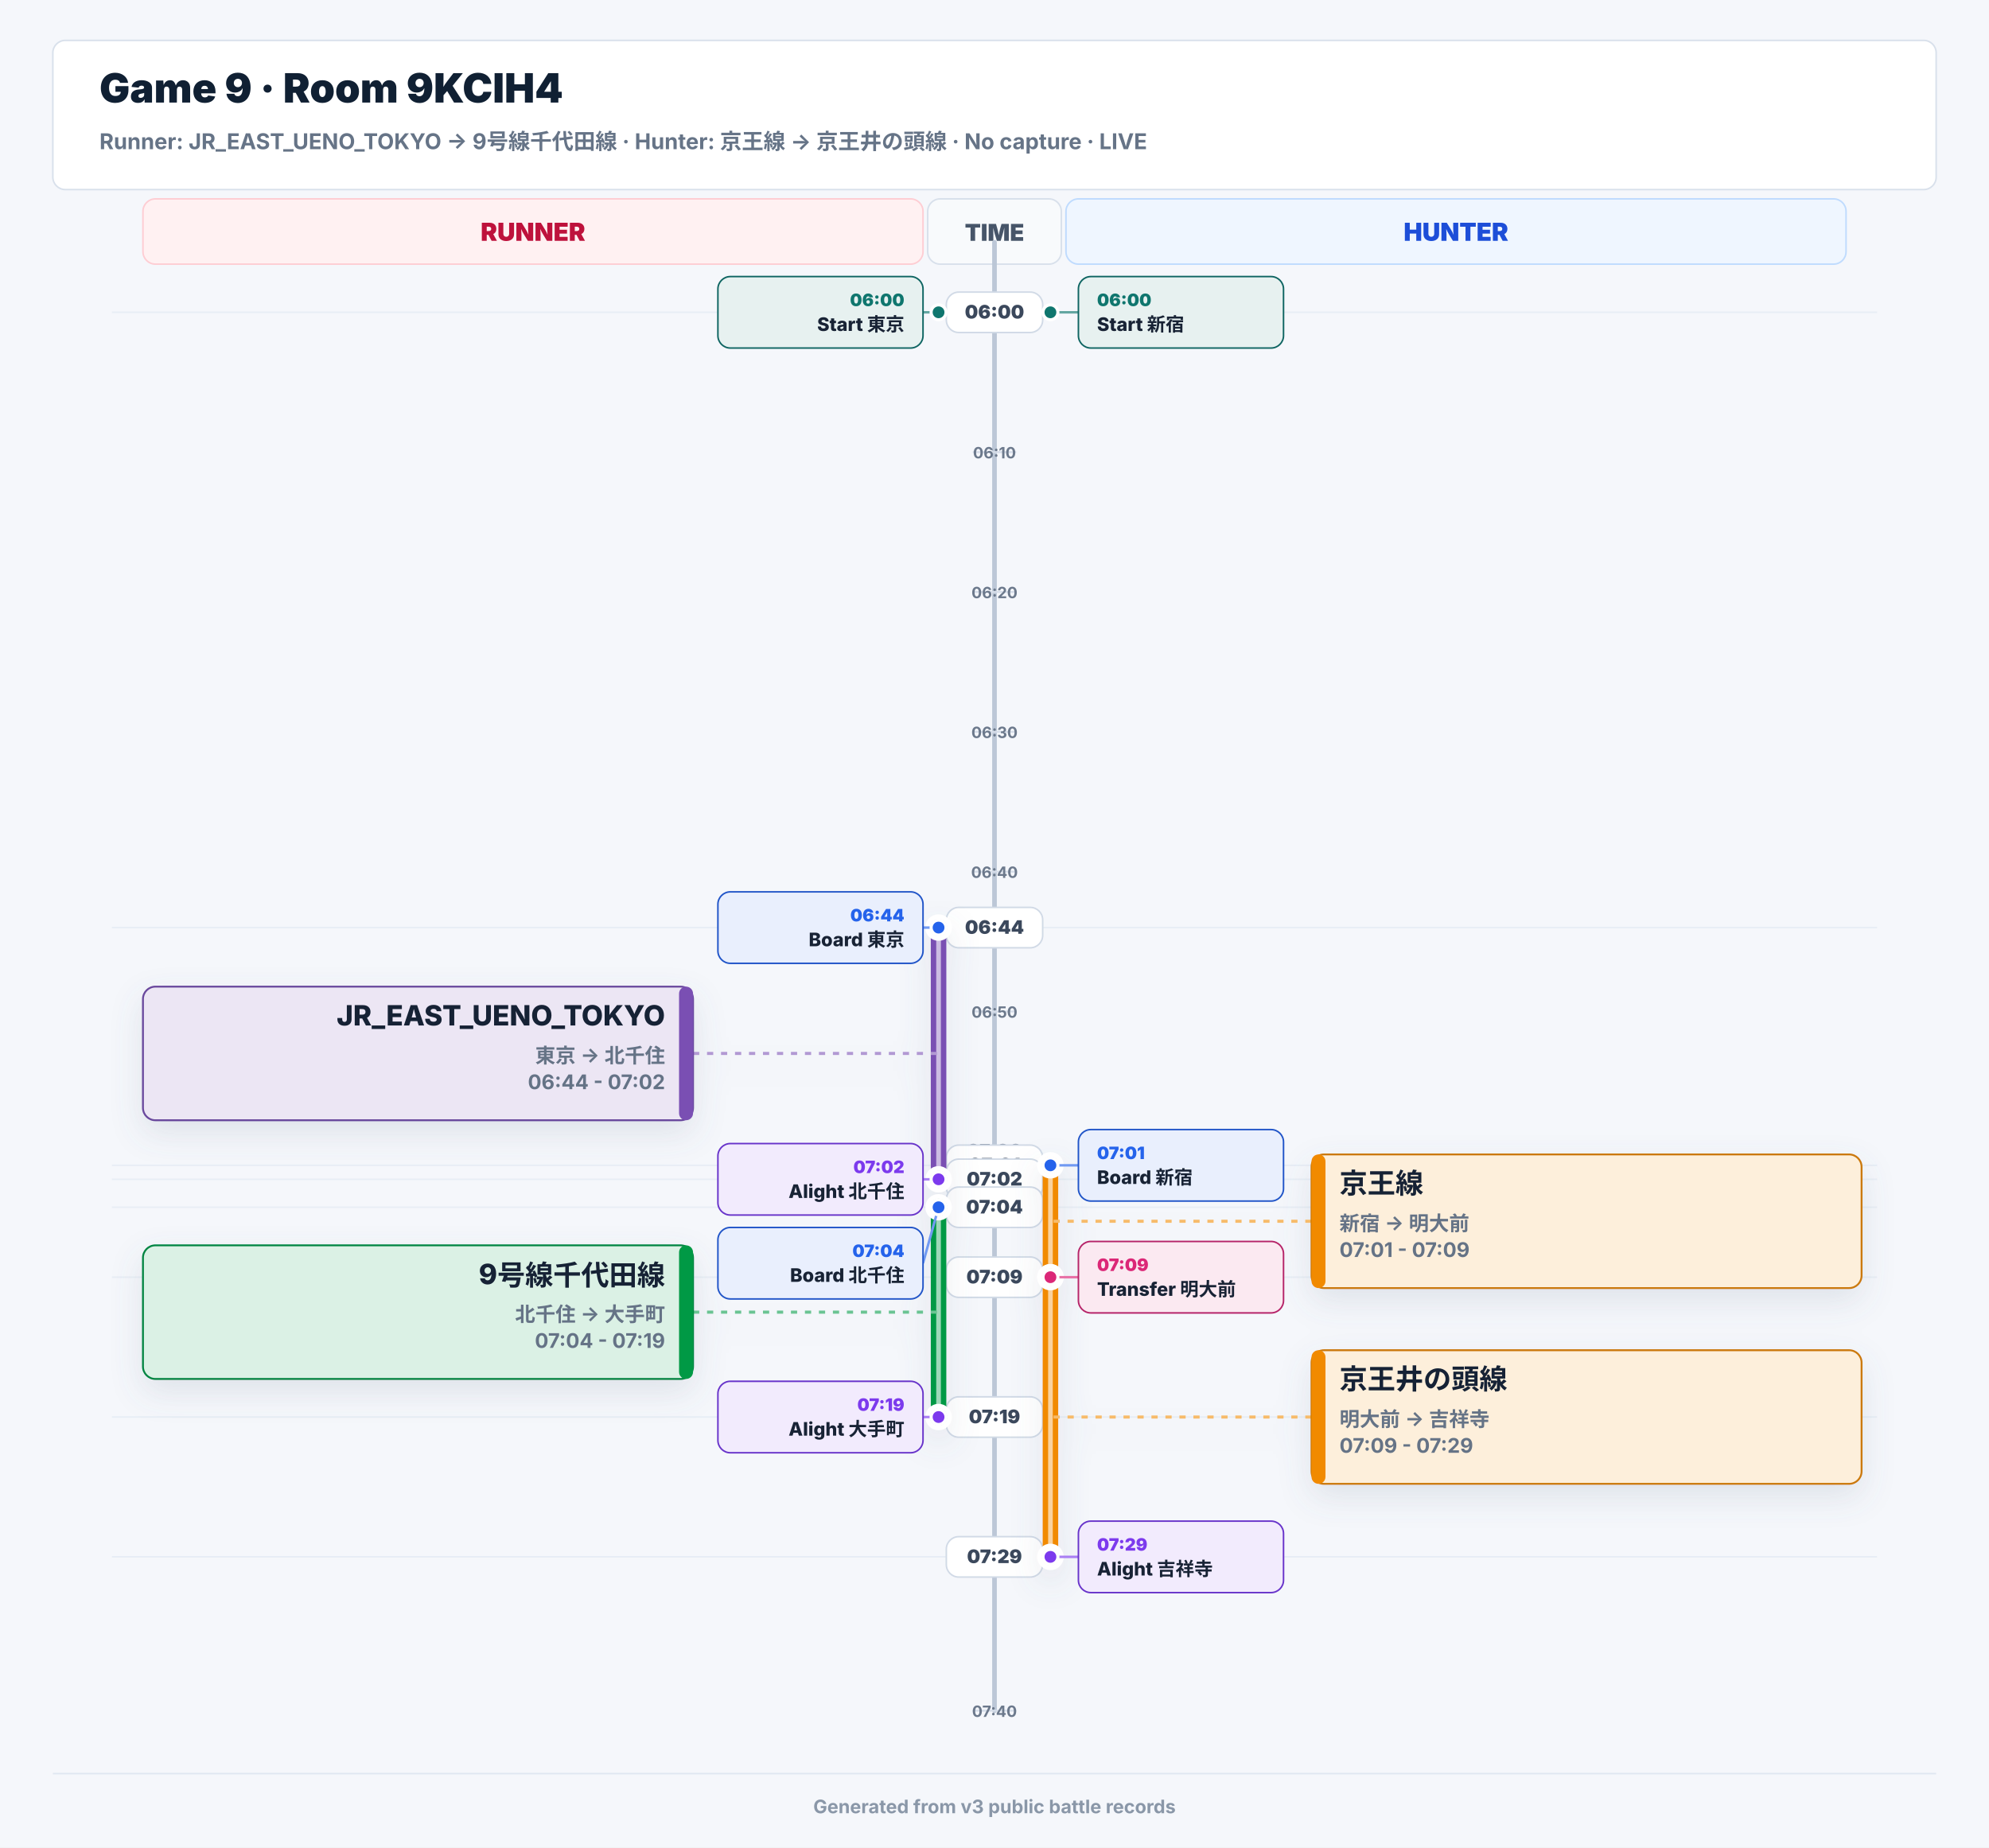
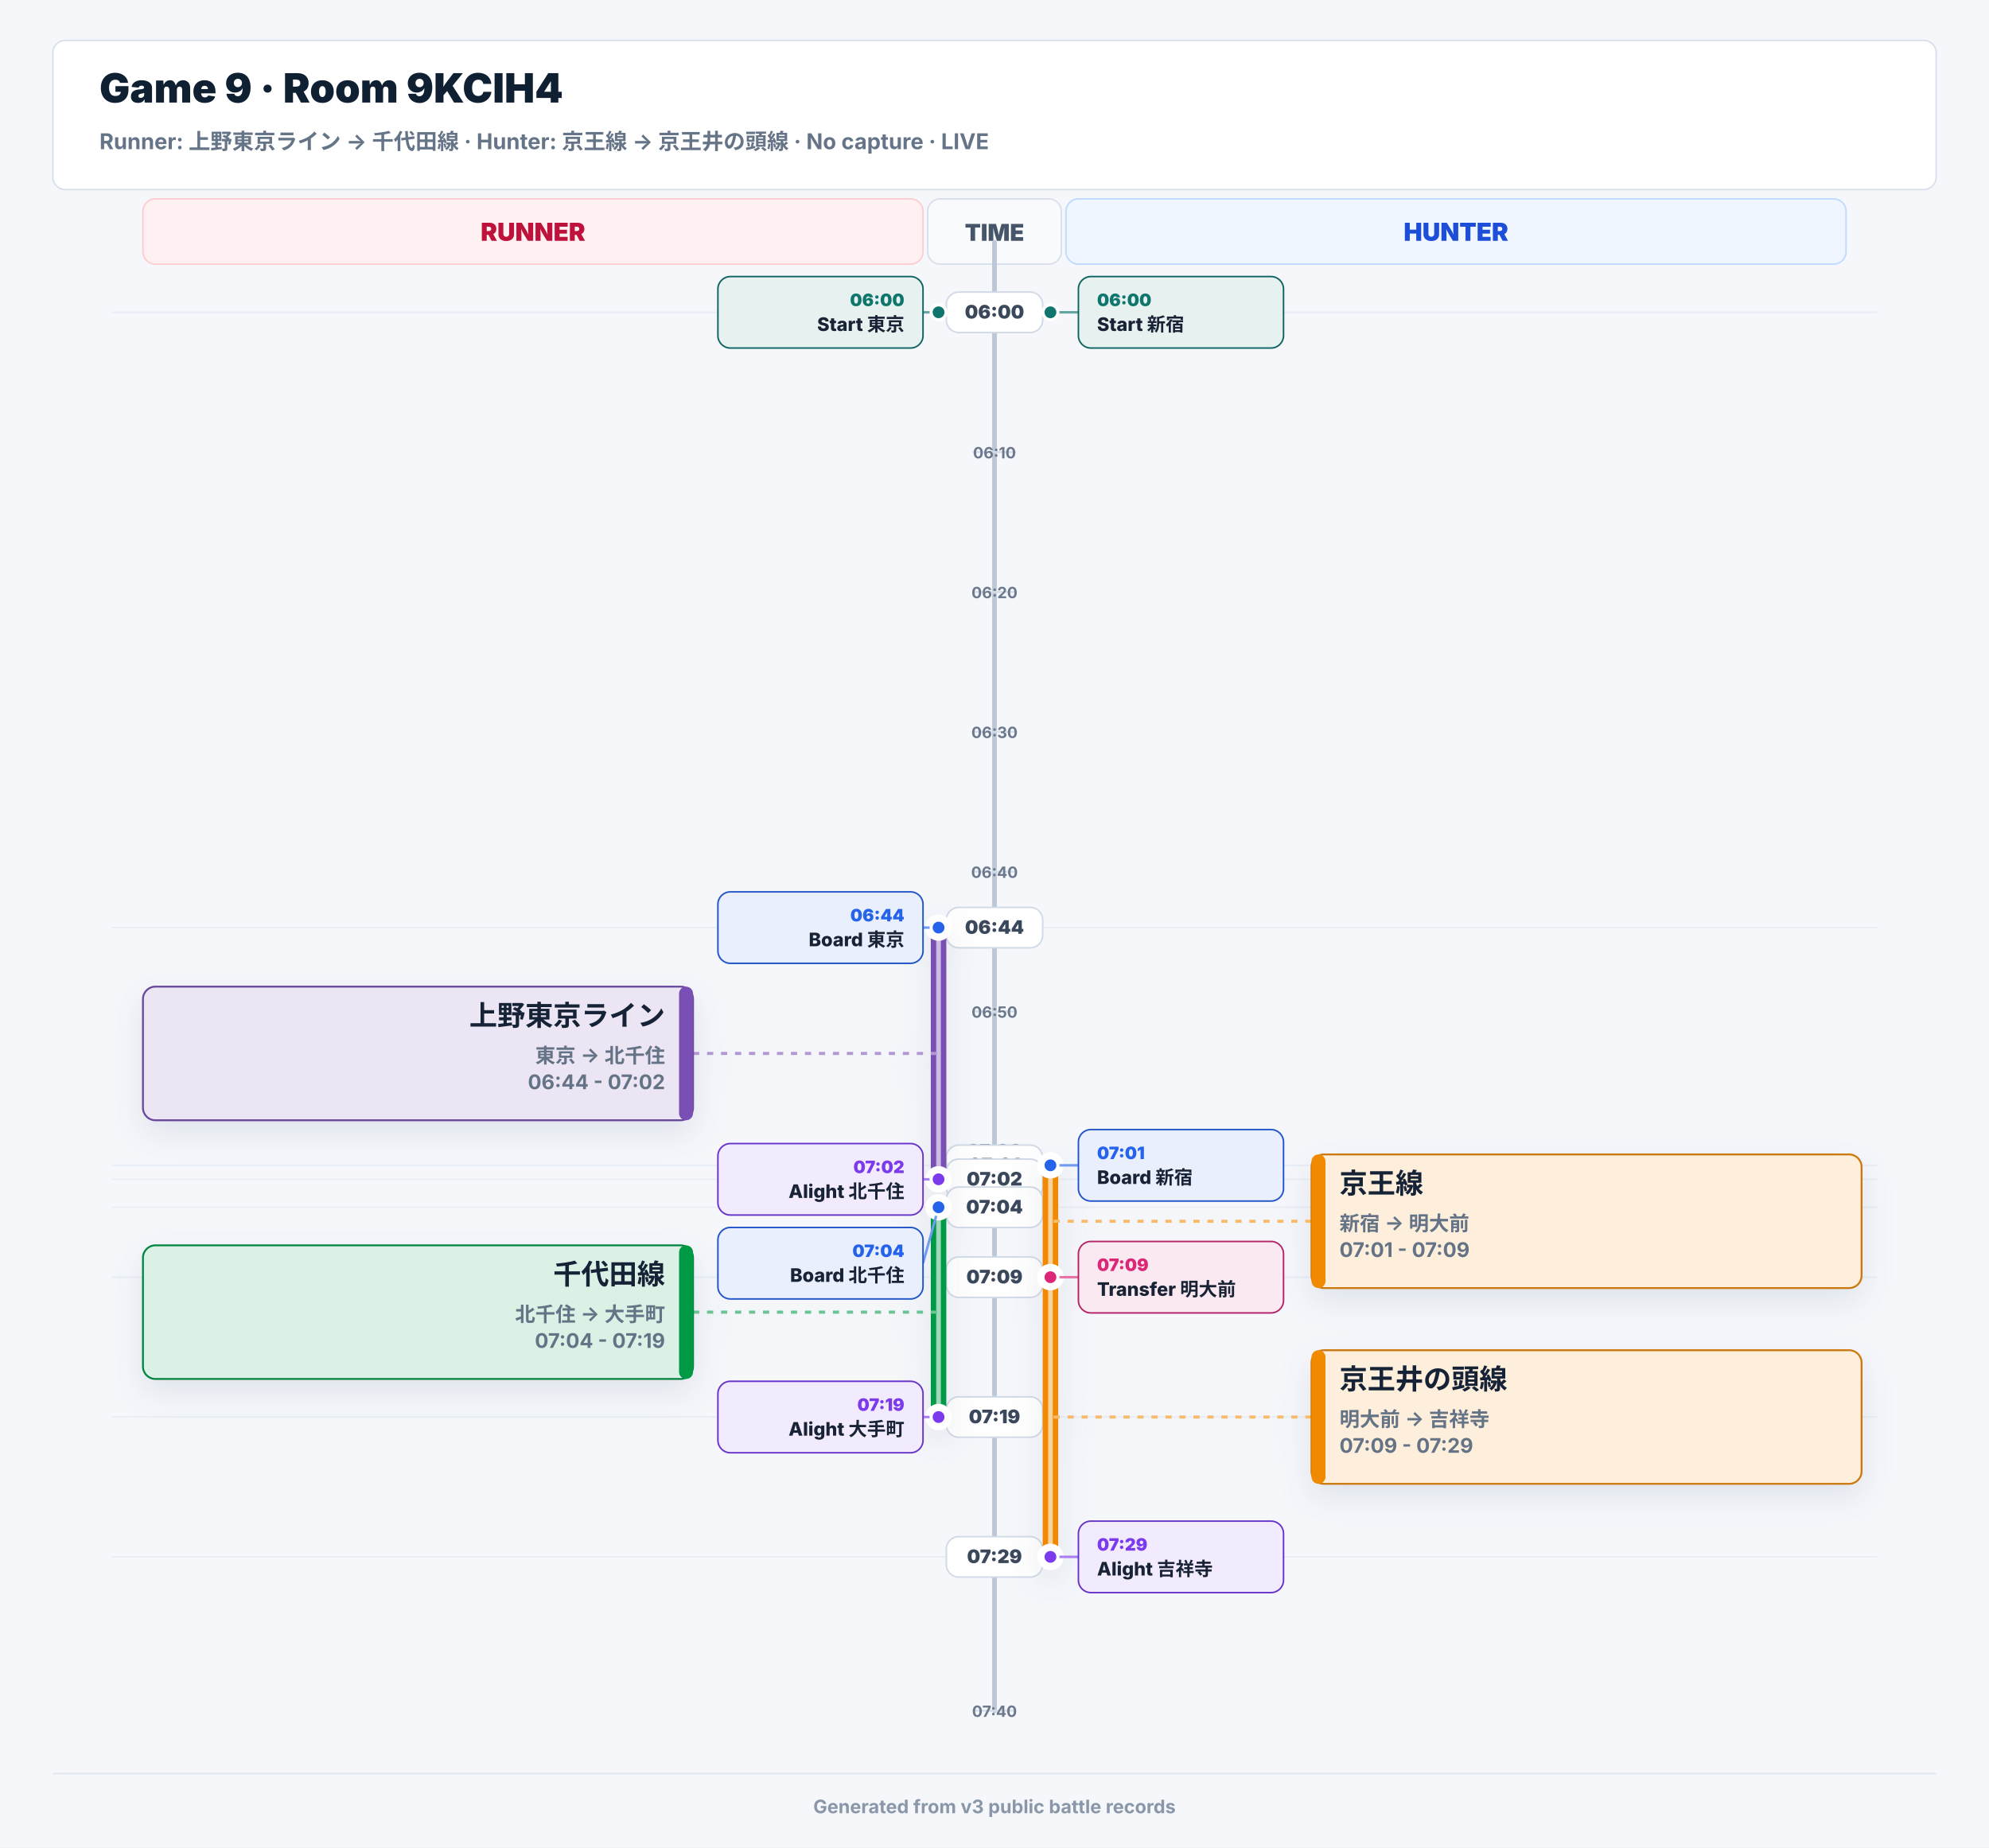
<svg xmlns="http://www.w3.org/2000/svg" width="1280" height="1189" viewBox="0 0 1280 1189" role="img" aria-label="Battle timeline">
  <defs>
    <filter id="softShadow" x="-20%" y="-20%" width="140%" height="140%">
      <feDropShadow dx="0" dy="8" stdDeviation="10" flood-color="#64748b" flood-opacity="0.16" />
    </filter>
  </defs>
  <g font-family="Inter, ui-sans-serif, system-ui, -apple-system, BlinkMacSystemFont, Segoe UI, sans-serif">
    <rect x="0" y="0" width="1280" height="100%" fill="#f5f7fb" />
    <rect x="34" y="26" width="1212" height="96" rx="8" fill="#ffffff" stroke="#d8e0eb" />
    <text x="64.0" y="66.0" font-size="26" font-weight="900" fill="#102033" text-anchor="start">Game 9 · Room 9KCIH4</text>
-     <text x="64.0" y="96.0" font-size="14" font-weight="750" fill="#667487" text-anchor="start">Runner: JR_EAST_UENO_TOKYO -&gt; 9号線千代田線 · Hunter: 京王線 -&gt; 京王井の頭線 · No capture · LIVE</text>
+     <text x="64.0" y="96.0" font-size="14" font-weight="750" fill="#667487" text-anchor="start">Runner: 上野東京ライン -&gt; 千代田線 · Hunter: 京王線 -&gt; 京王井の頭線 · No capture · LIVE</text>
    <rect x="92" y="128" width="502" height="42" rx="8" fill="#fff1f2" stroke="#fecdd3" />
    <text x="343.0" y="155.0" font-size="16" font-weight="950" fill="#be123c" text-anchor="middle">RUNNER</text>
    <rect x="686" y="128" width="502" height="42" rx="8" fill="#eff6ff" stroke="#bfdbfe" />
    <text x="937.0" y="155.0" font-size="16" font-weight="950" fill="#1d4ed8" text-anchor="middle">HUNTER</text>
    <rect x="597" y="128" width="86" height="42" rx="8" fill="#f8fafc" stroke="#d8e0eb" />
    <text x="640.0" y="155.0" font-size="15" font-weight="950" fill="#475569" text-anchor="middle">TIME</text>
    <rect x="34" y="1141.0" width="1212" height="1" fill="#dfe7f1" />
    <g opacity="0.96">
      <line x1="640" y1="156.0" x2="640" y2="1101.0" stroke="#b9c5d5" stroke-width="3" stroke-linecap="round" />
      <line x1="616" y1="201.0" x2="664" y2="201.0" stroke="#d4dce8" stroke-width="1.2" />
      <text x="640.0" y="205.0" font-size="12" font-weight="800" fill="#667487" text-anchor="middle">06:00</text>
      <line x1="626" y1="291.0" x2="654" y2="291.0" stroke="#d4dce8" stroke-width="1.2" />
      <text x="640.0" y="295.0" font-size="10" font-weight="650" fill="#667487" text-anchor="middle">06:10</text>
      <line x1="626" y1="381.0" x2="654" y2="381.0" stroke="#d4dce8" stroke-width="1.2" />
      <text x="640.0" y="385.0" font-size="10" font-weight="650" fill="#667487" text-anchor="middle">06:20</text>
      <line x1="626" y1="471.0" x2="654" y2="471.0" stroke="#d4dce8" stroke-width="1.2" />
      <text x="640.0" y="475.0" font-size="10" font-weight="650" fill="#667487" text-anchor="middle">06:30</text>
      <line x1="626" y1="561.0" x2="654" y2="561.0" stroke="#d4dce8" stroke-width="1.2" />
      <text x="640.0" y="565.0" font-size="10" font-weight="650" fill="#667487" text-anchor="middle">06:40</text>
      <line x1="626" y1="651.0" x2="654" y2="651.0" stroke="#d4dce8" stroke-width="1.2" />
      <text x="640.0" y="655.0" font-size="10" font-weight="650" fill="#667487" text-anchor="middle">06:50</text>
      <line x1="616" y1="741.0" x2="664" y2="741.0" stroke="#d4dce8" stroke-width="1.2" />
      <text x="640.0" y="745.0" font-size="12" font-weight="800" fill="#667487" text-anchor="middle">07:00</text>
      <line x1="626" y1="831.0" x2="654" y2="831.0" stroke="#d4dce8" stroke-width="1.2" />
      <text x="640.0" y="835.0" font-size="10" font-weight="650" fill="#667487" text-anchor="middle">07:10</text>
      <line x1="626" y1="921.0" x2="654" y2="921.0" stroke="#d4dce8" stroke-width="1.2" />
      <text x="640.0" y="925.0" font-size="10" font-weight="650" fill="#667487" text-anchor="middle">07:20</text>
      <line x1="626" y1="1011.0" x2="654" y2="1011.0" stroke="#d4dce8" stroke-width="1.2" />
      <text x="640.0" y="1015.0" font-size="10" font-weight="650" fill="#667487" text-anchor="middle">07:30</text>
      <line x1="626" y1="1101.0" x2="654" y2="1101.0" stroke="#d4dce8" stroke-width="1.2" />
      <text x="640.0" y="1105.0" font-size="10" font-weight="650" fill="#667487" text-anchor="middle">07:40</text>
      <line x1="72" y1="201.0" x2="1208" y2="201.0" stroke="#e7edf5" stroke-width="1" />
      <rect x="609" y="188.0" width="62" height="26" rx="8" fill="#ffffff" stroke="#cfd8e5" />
      <text x="640.0" y="205.0" font-size="12" font-weight="900" fill="#334155" text-anchor="middle">06:00</text>
      <line x1="72" y1="597.0" x2="1208" y2="597.0" stroke="#e7edf5" stroke-width="1" />
      <rect x="609" y="584.0" width="62" height="26" rx="8" fill="#ffffff" stroke="#cfd8e5" />
      <text x="640.0" y="601.0" font-size="12" font-weight="900" fill="#334155" text-anchor="middle">06:44</text>
      <line x1="72" y1="750.0" x2="1208" y2="750.0" stroke="#e7edf5" stroke-width="1" />
      <rect x="609" y="737.0" width="62" height="26" rx="8" fill="#ffffff" stroke="#cfd8e5" />
      <text x="640.0" y="754.0" font-size="12" font-weight="900" fill="#334155" text-anchor="middle">07:01</text>
      <line x1="72" y1="759.0" x2="1208" y2="759.0" stroke="#e7edf5" stroke-width="1" />
      <rect x="609" y="746.0" width="62" height="26" rx="8" fill="#ffffff" stroke="#cfd8e5" />
      <text x="640.0" y="763.0" font-size="12" font-weight="900" fill="#334155" text-anchor="middle">07:02</text>
      <line x1="72" y1="777.0" x2="1208" y2="777.0" stroke="#e7edf5" stroke-width="1" />
      <rect x="609" y="764.0" width="62" height="26" rx="8" fill="#ffffff" stroke="#cfd8e5" />
      <text x="640.0" y="781.0" font-size="12" font-weight="900" fill="#334155" text-anchor="middle">07:04</text>
      <line x1="72" y1="822.0" x2="1208" y2="822.0" stroke="#e7edf5" stroke-width="1" />
      <rect x="609" y="809.0" width="62" height="26" rx="8" fill="#ffffff" stroke="#cfd8e5" />
      <text x="640.0" y="826.0" font-size="12" font-weight="900" fill="#334155" text-anchor="middle">07:09</text>
      <line x1="72" y1="912.0" x2="1208" y2="912.0" stroke="#e7edf5" stroke-width="1" />
      <rect x="609" y="899.0" width="62" height="26" rx="8" fill="#ffffff" stroke="#cfd8e5" />
      <text x="640.0" y="916.0" font-size="12" font-weight="900" fill="#334155" text-anchor="middle">07:19</text>
      <line x1="72" y1="1002.0" x2="1208" y2="1002.0" stroke="#e7edf5" stroke-width="1" />
      <rect x="609" y="989.0" width="62" height="26" rx="8" fill="#ffffff" stroke="#cfd8e5" />
      <text x="640.0" y="1006.0" font-size="12" font-weight="900" fill="#334155" text-anchor="middle">07:29</text>
    </g>
    <g filter="url(#softShadow)">
      <line x1="604" y1="597.0" x2="604" y2="759.0" stroke="#7A4FB3" stroke-width="10" stroke-linecap="round" />
      <line x1="604" y1="597.0" x2="604" y2="759.0" stroke="#ffffff" stroke-opacity="0.62" stroke-width="3" stroke-linecap="round" />
      <circle cx="604" cy="597.0" r="7" fill="#7A4FB3" stroke="#ffffff" stroke-width="3" />
      <circle cx="604" cy="759.0" r="7" fill="#7A4FB3" stroke="#ffffff" stroke-width="3" />
      <line x1="446" y1="678.0" x2="604" y2="678.0" stroke="#b299d3" stroke-width="2" stroke-dasharray="4 5" />
      <rect x="92" y="635.0" width="354" height="86" rx="8" fill="#ece6f4" stroke="#6a489d" stroke-width="1.2" />
      <rect x="437" y="635.0" width="9" height="86" rx="4.5" fill="#7A4FB3" />
-       <text x="428.0" y="660.0" font-size="18" font-weight="800" fill="#162235" text-anchor="end">JR_EAST_UENO_TOKYO</text>
+       <text x="428.0" y="660.0" font-size="18" font-weight="800" fill="#162235" text-anchor="end">上野東京ライン</text>
      <text x="428.0" y="684.0" font-size="13" font-weight="650" fill="#657386" text-anchor="end">東京 -&gt; 北千住</text>
      <text x="428.0" y="701.0" font-size="13" font-weight="650" fill="#657386" text-anchor="end">06:44 - 07:02</text>
      <line x1="604" y1="777.0" x2="604" y2="912.0" stroke="#009944" stroke-width="10" stroke-linecap="round" />
      <line x1="604" y1="777.0" x2="604" y2="912.0" stroke="#ffffff" stroke-opacity="0.62" stroke-width="3" stroke-linecap="round" />
      <circle cx="604" cy="777.0" r="7" fill="#009944" stroke="#ffffff" stroke-width="3" />
      <circle cx="604" cy="912.0" r="7" fill="#009944" stroke="#ffffff" stroke-width="3" />
      <line x1="446" y1="844.5" x2="604" y2="844.5" stroke="#6bc493" stroke-width="2" stroke-dasharray="4 5" />
      <rect x="92" y="801.5" width="354" height="86" rx="8" fill="#dbf1e5" stroke="#068542" stroke-width="1.2" />
      <rect x="437" y="801.5" width="9" height="86" rx="4.5" fill="#009944" />
-       <text x="428.0" y="826.5" font-size="18" font-weight="800" fill="#162235" text-anchor="end">9号線千代田線</text>
+       <text x="428.0" y="826.5" font-size="18" font-weight="800" fill="#162235" text-anchor="end">千代田線</text>
      <text x="428.0" y="850.5" font-size="13" font-weight="650" fill="#657386" text-anchor="end">北千住 -&gt; 大手町</text>
      <text x="428.0" y="867.5" font-size="13" font-weight="650" fill="#657386" text-anchor="end">07:04 - 07:19</text>
      <line x1="676" y1="750.0" x2="676" y2="822.0" stroke="#F18A00" stroke-width="10" stroke-linecap="round" />
      <line x1="676" y1="750.0" x2="676" y2="822.0" stroke="#ffffff" stroke-opacity="0.62" stroke-width="3" stroke-linecap="round" />
      <circle cx="676" cy="750.0" r="7" fill="#F18A00" stroke="#ffffff" stroke-width="3" />
      <circle cx="676" cy="822.0" r="7" fill="#F18A00" stroke="#ffffff" stroke-width="3" />
      <line x1="844" y1="786.0" x2="676" y2="786.0" stroke="#f7bb6b" stroke-width="2" stroke-dasharray="4 5" />
      <rect x="844" y="743.0" width="354" height="86" rx="8" fill="#fdefdb" stroke="#cb790a" stroke-width="1.2" />
      <rect x="844" y="743.0" width="9" height="86" rx="4.5" fill="#F18A00" />
      <text x="862.0" y="768.0" font-size="18" font-weight="800" fill="#162235" text-anchor="start">京王線</text>
      <text x="862.0" y="792.0" font-size="13" font-weight="650" fill="#657386" text-anchor="start">新宿 -&gt; 明大前</text>
      <text x="862.0" y="809.0" font-size="13" font-weight="650" fill="#657386" text-anchor="start">07:01 - 07:09</text>
      <line x1="676" y1="822.0" x2="676" y2="1002.0" stroke="#F18A00" stroke-width="10" stroke-linecap="round" />
      <line x1="676" y1="822.0" x2="676" y2="1002.0" stroke="#ffffff" stroke-opacity="0.62" stroke-width="3" stroke-linecap="round" />
      <circle cx="676" cy="822.0" r="7" fill="#F18A00" stroke="#ffffff" stroke-width="3" />
      <circle cx="676" cy="1002.0" r="7" fill="#F18A00" stroke="#ffffff" stroke-width="3" />
      <line x1="844" y1="912.0" x2="676" y2="912.0" stroke="#f7bb6b" stroke-width="2" stroke-dasharray="4 5" />
      <rect x="844" y="869.0" width="354" height="86" rx="8" fill="#fdefdb" stroke="#cb790a" stroke-width="1.2" />
      <rect x="844" y="869.0" width="9" height="86" rx="4.5" fill="#F18A00" />
      <text x="862.0" y="894.0" font-size="18" font-weight="800" fill="#162235" text-anchor="start">京王井の頭線</text>
      <text x="862.0" y="918.0" font-size="13" font-weight="650" fill="#657386" text-anchor="start">明大前 -&gt; 吉祥寺</text>
      <text x="862.0" y="935.0" font-size="13" font-weight="650" fill="#657386" text-anchor="start">07:09 - 07:29</text>
    </g>
    <g>
      <line x1="594" y1="201.0" x2="604" y2="201.0" stroke="#63a6a1" stroke-width="1.6" />
      <circle cx="604" cy="201.0" r="4.8" fill="#0f766e" stroke="#ffffff" stroke-width="2" />
      <rect x="462" y="178.0" width="132" height="46" rx="8" fill="#e7f1f0" stroke="#0f6562" />
      <text x="582.0" y="197.0" font-size="11" font-weight="900" fill="#0f766e" text-anchor="end">06:00</text>
      <text x="582.0" y="213.0" font-size="12" font-weight="800" fill="#182335" text-anchor="end">Start 東京</text>
      <line x1="594" y1="597.0" x2="604" y2="597.0" stroke="#719af2" stroke-width="1.6" />
      <circle cx="604" cy="597.0" r="4.8" fill="#2563eb" stroke="#ffffff" stroke-width="2" />
      <rect x="462" y="574.0" width="132" height="46" rx="8" fill="#e9effd" stroke="#2155c8" />
      <text x="582.0" y="593.0" font-size="11" font-weight="900" fill="#2563eb" text-anchor="end">06:44</text>
      <text x="582.0" y="609.0" font-size="12" font-weight="800" fill="#182335" text-anchor="end">Board 東京</text>
      <line x1="594" y1="759.0" x2="604" y2="759.0" stroke="#aa7ff3" stroke-width="1.6" />
      <circle cx="604" cy="759.0" r="4.8" fill="#7c3aed" stroke="#ffffff" stroke-width="2" />
      <rect x="462" y="736.0" width="132" height="46" rx="8" fill="#f2ebfd" stroke="#6834ca" />
      <text x="582.0" y="755.0" font-size="11" font-weight="900" fill="#7c3aed" text-anchor="end">07:02</text>
      <text x="582.0" y="771.0" font-size="12" font-weight="800" fill="#182335" text-anchor="end">Alight 北千住</text>
      <line x1="594" y1="813.0" x2="604" y2="777.0" stroke="#719af2" stroke-width="1.6" />
      <circle cx="604" cy="777.0" r="4.8" fill="#2563eb" stroke="#ffffff" stroke-width="2" />
      <rect x="462" y="790.0" width="132" height="46" rx="8" fill="#e9effd" stroke="#2155c8" />
      <text x="582.0" y="809.0" font-size="11" font-weight="900" fill="#2563eb" text-anchor="end">07:04</text>
      <text x="582.0" y="825.0" font-size="12" font-weight="800" fill="#182335" text-anchor="end">Board 北千住</text>
      <line x1="594" y1="912.0" x2="604" y2="912.0" stroke="#aa7ff3" stroke-width="1.6" />
      <circle cx="604" cy="912.0" r="4.8" fill="#7c3aed" stroke="#ffffff" stroke-width="2" />
      <rect x="462" y="889.0" width="132" height="46" rx="8" fill="#f2ebfd" stroke="#6834ca" />
      <text x="582.0" y="908.0" font-size="11" font-weight="900" fill="#7c3aed" text-anchor="end">07:19</text>
      <text x="582.0" y="924.0" font-size="12" font-weight="800" fill="#182335" text-anchor="end">Alight 大手町</text>
      <line x1="694" y1="201.0" x2="676" y2="201.0" stroke="#63a6a1" stroke-width="1.6" />
      <circle cx="676" cy="201.0" r="4.8" fill="#0f766e" stroke="#ffffff" stroke-width="2" />
      <rect x="694" y="178.0" width="132" height="46" rx="8" fill="#e7f1f0" stroke="#0f6562" />
      <text x="706.0" y="197.0" font-size="11" font-weight="900" fill="#0f766e" text-anchor="start">06:00</text>
      <text x="706.0" y="213.0" font-size="12" font-weight="800" fill="#182335" text-anchor="start">Start 新宿</text>
      <line x1="694" y1="750.0" x2="676" y2="750.0" stroke="#719af2" stroke-width="1.6" />
      <circle cx="676" cy="750.0" r="4.8" fill="#2563eb" stroke="#ffffff" stroke-width="2" />
      <rect x="694" y="727.0" width="132" height="46" rx="8" fill="#e9effd" stroke="#2155c8" />
      <text x="706.0" y="746.0" font-size="11" font-weight="900" fill="#2563eb" text-anchor="start">07:01</text>
      <text x="706.0" y="762.0" font-size="12" font-weight="800" fill="#182335" text-anchor="start">Board 新宿</text>
      <line x1="694" y1="822.0" x2="676" y2="822.0" stroke="#e873a7" stroke-width="1.6" />
      <circle cx="676" cy="822.0" r="4.8" fill="#db2777" stroke="#ffffff" stroke-width="2" />
      <rect x="694" y="799.0" width="132" height="46" rx="8" fill="#fbe9f1" stroke="#b62469" />
      <text x="706.0" y="818.0" font-size="11" font-weight="900" fill="#db2777" text-anchor="start">07:09</text>
      <text x="706.0" y="834.0" font-size="12" font-weight="800" fill="#182335" text-anchor="start">Transfer 明大前</text>
      <line x1="694" y1="1002.0" x2="676" y2="1002.0" stroke="#aa7ff3" stroke-width="1.6" />
      <circle cx="676" cy="1002.0" r="4.8" fill="#7c3aed" stroke="#ffffff" stroke-width="2" />
      <rect x="694" y="979.0" width="132" height="46" rx="8" fill="#f2ebfd" stroke="#6834ca" />
      <text x="706.0" y="998.0" font-size="11" font-weight="900" fill="#7c3aed" text-anchor="start">07:29</text>
      <text x="706.0" y="1014.0" font-size="12" font-weight="800" fill="#182335" text-anchor="start">Alight 吉祥寺</text>
    </g>
    <text x="640.0" y="1167.0" font-size="12" font-weight="650" fill="#8a97a8" text-anchor="middle">Generated from v3 public battle records</text>
  </g>
</svg>
